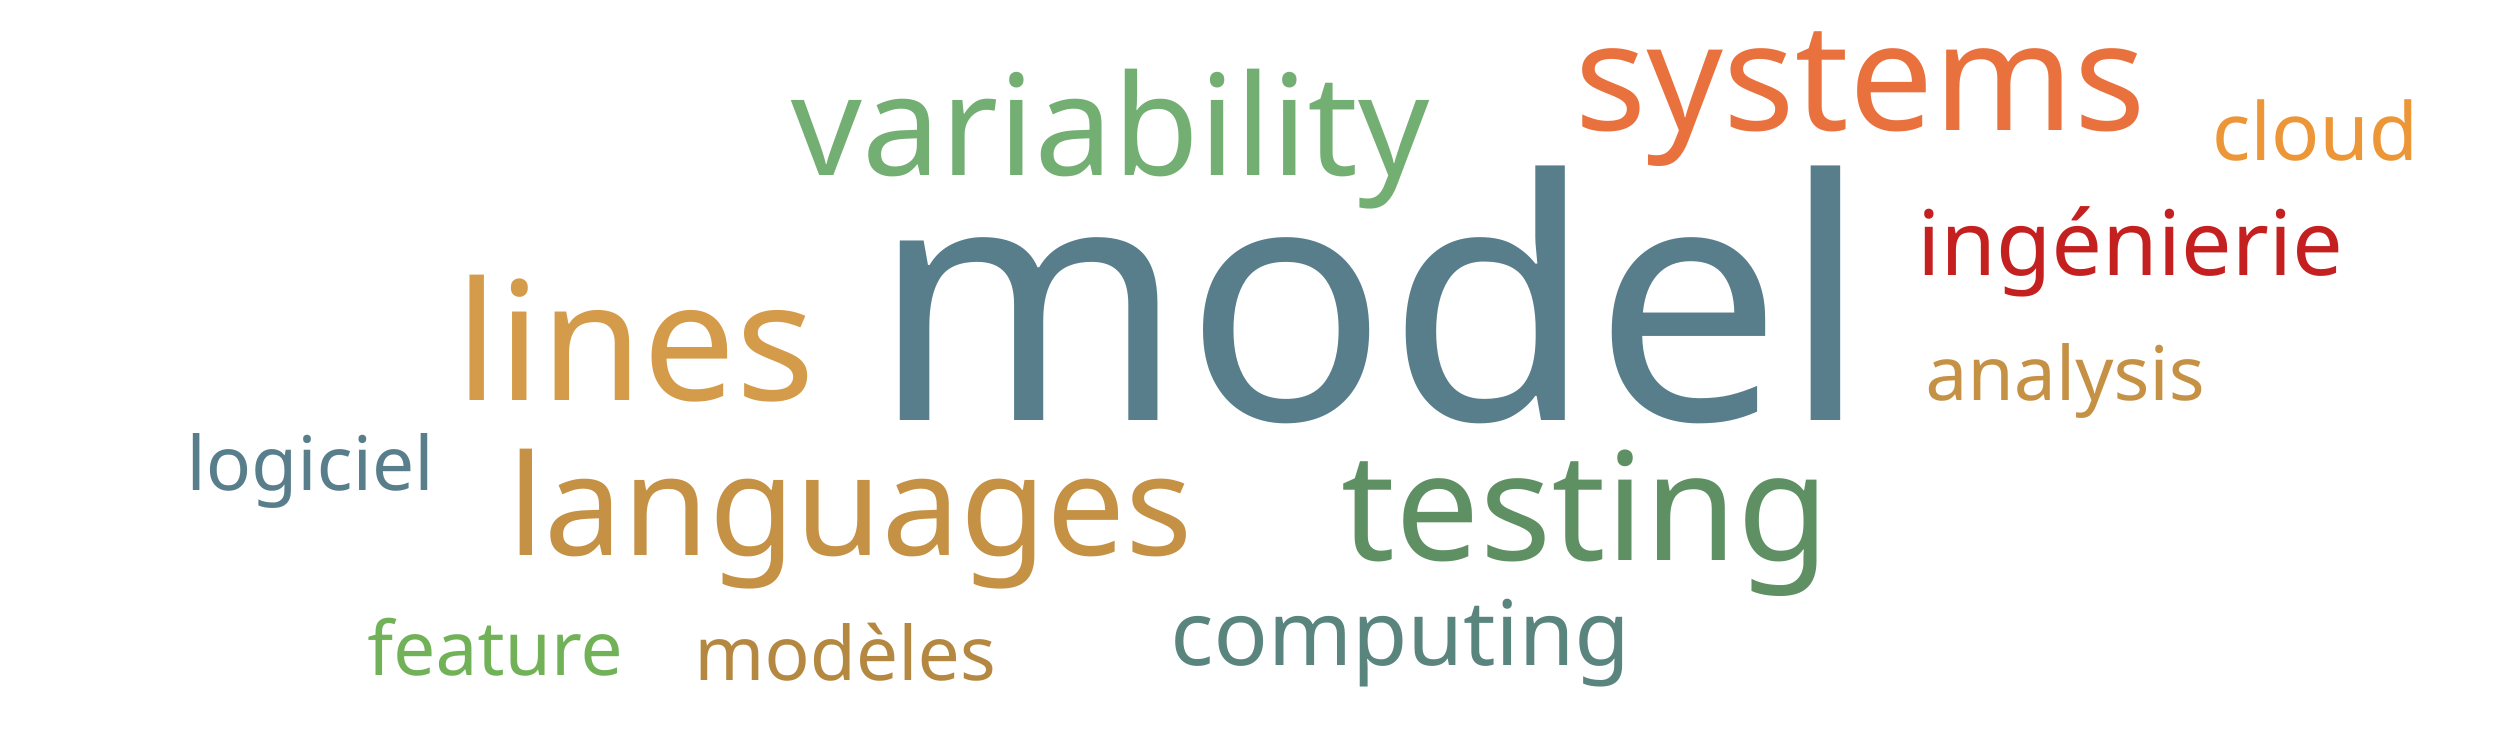
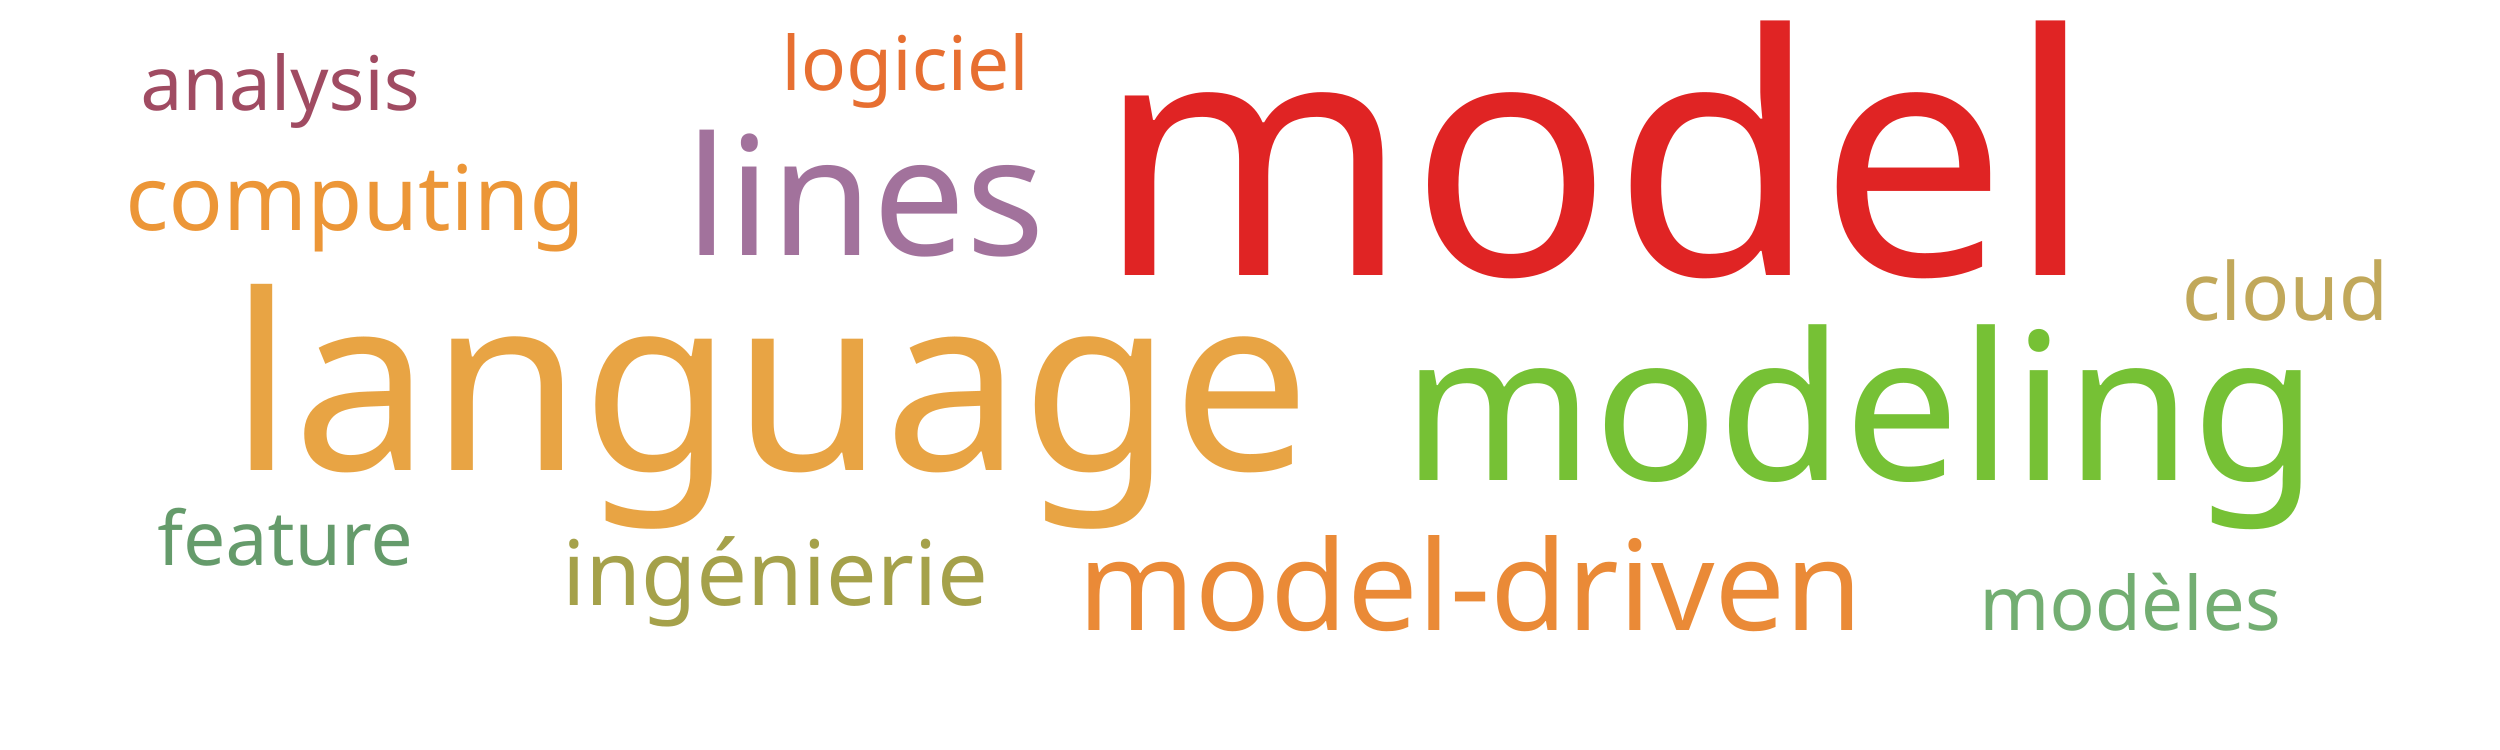
<svg xmlns="http://www.w3.org/2000/svg" width="500" height="150">
  <g transform="translate(250, 75)">
-     <text text-anchor="middle" style="font-family: Impact; font-size: 67px; fill: #587e8c" transform="translate(24,9)rotate(0)">model</text>
-     <text text-anchor="middle" style="font-family: Impact; font-size: 33px; fill: #d49c4a" transform="translate(-123,5)rotate(0)">lines</text>
-     <text text-anchor="middle" style="font-family: Impact; font-size: 30px; fill: #5e9063" transform="translate(67,37)rotate(0)">testing</text>
-     <text text-anchor="middle" style="font-family: Impact; font-size: 30px; fill: #e9713e" transform="translate(122,-49)rotate(0)">systems</text>
-     <text text-anchor="middle" style="font-family: Impact; font-size: 28px; fill: #73ae72" transform="translate(-28,-40)rotate(0)">variability</text>
-     <text text-anchor="middle" style="font-family: Impact; font-size: 28px; fill: #c59145" transform="translate(-80,36)rotate(0)">languages</text>
-     <text text-anchor="middle" style="font-family: Impact; font-size: 18px; fill: #c42020" transform="translate(176,-20)rotate(0)">ingénierie</text>
-     <text text-anchor="middle" style="font-family: Impact; font-size: 18px; fill: #5a847e" transform="translate(30,58)rotate(0)">computing</text>
-     <text text-anchor="middle" style="font-family: Impact; font-size: 16px; fill: #ec9637" transform="translate(213,-43)rotate(0)">cloud</text>
-     <text text-anchor="middle" style="font-family: Impact; font-size: 15px; fill: #b58842" transform="translate(-81,61)rotate(0)">modèles</text>
-     <text text-anchor="middle" style="font-family: Impact; font-size: 15px; fill: #587e8c" transform="translate(-188,23)rotate(0)">logiciel</text>
-     <text text-anchor="middle" style="font-family: Impact; font-size: 15px; fill: #71b258" transform="translate(-151,60)rotate(0)">feature</text>
-     <text text-anchor="middle" style="font-family: Impact; font-size: 15px; fill: #c59145" transform="translate(163,5)rotate(0)">analysis</text>
+     <text text-anchor="middle" style="font-family: Impact; font-size: 67px; fill: #e02424" transform="translate(69,-20)rotate(0)">model</text>
+     <text text-anchor="middle" style="font-family: Impact; font-size: 49px; fill: #e8a444" transform="translate(-96,19)rotate(0)">language</text>
+     <text text-anchor="middle" style="font-family: Impact; font-size: 41px; fill: #76c135" transform="translate(122,21)rotate(0)">modeling</text>
+     <text text-anchor="middle" style="font-family: Impact; font-size: 33px; fill: #a2729c" transform="translate(-77,-24)rotate(0)">lines</text>
+     <text text-anchor="middle" style="font-family: Impact; font-size: 25px; fill: #ea8a37" transform="translate(44,51)rotate(0)">model-driven</text>
+     <text text-anchor="middle" style="font-family: Impact; font-size: 18px; fill: #a5a14a" transform="translate(-95,46)rotate(0)">ingénierie</text>
+     <text text-anchor="middle" style="font-family: Impact; font-size: 18px; fill: #ec9637" transform="translate(-179,-29)rotate(0)">computing</text>
+     <text text-anchor="middle" style="font-family: Impact; font-size: 16px; fill: #c1a85a" transform="translate(207,-11)rotate(0)">cloud</text>
+     <text text-anchor="middle" style="font-family: Impact; font-size: 15px; fill: #73ae72" transform="translate(176,51)rotate(0)">modèles</text>
+     <text text-anchor="middle" style="font-family: Impact; font-size: 15px; fill: #e76f31" transform="translate(-69,-57)rotate(0)">logiciel</text>
+     <text text-anchor="middle" style="font-family: Impact; font-size: 15px; fill: #659b6b" transform="translate(-193,38)rotate(0)">feature</text>
+     <text text-anchor="middle" style="font-family: Impact; font-size: 15px; fill: #a04b62" transform="translate(-194,-53)rotate(0)">analysis</text>
  </g>
</svg>
